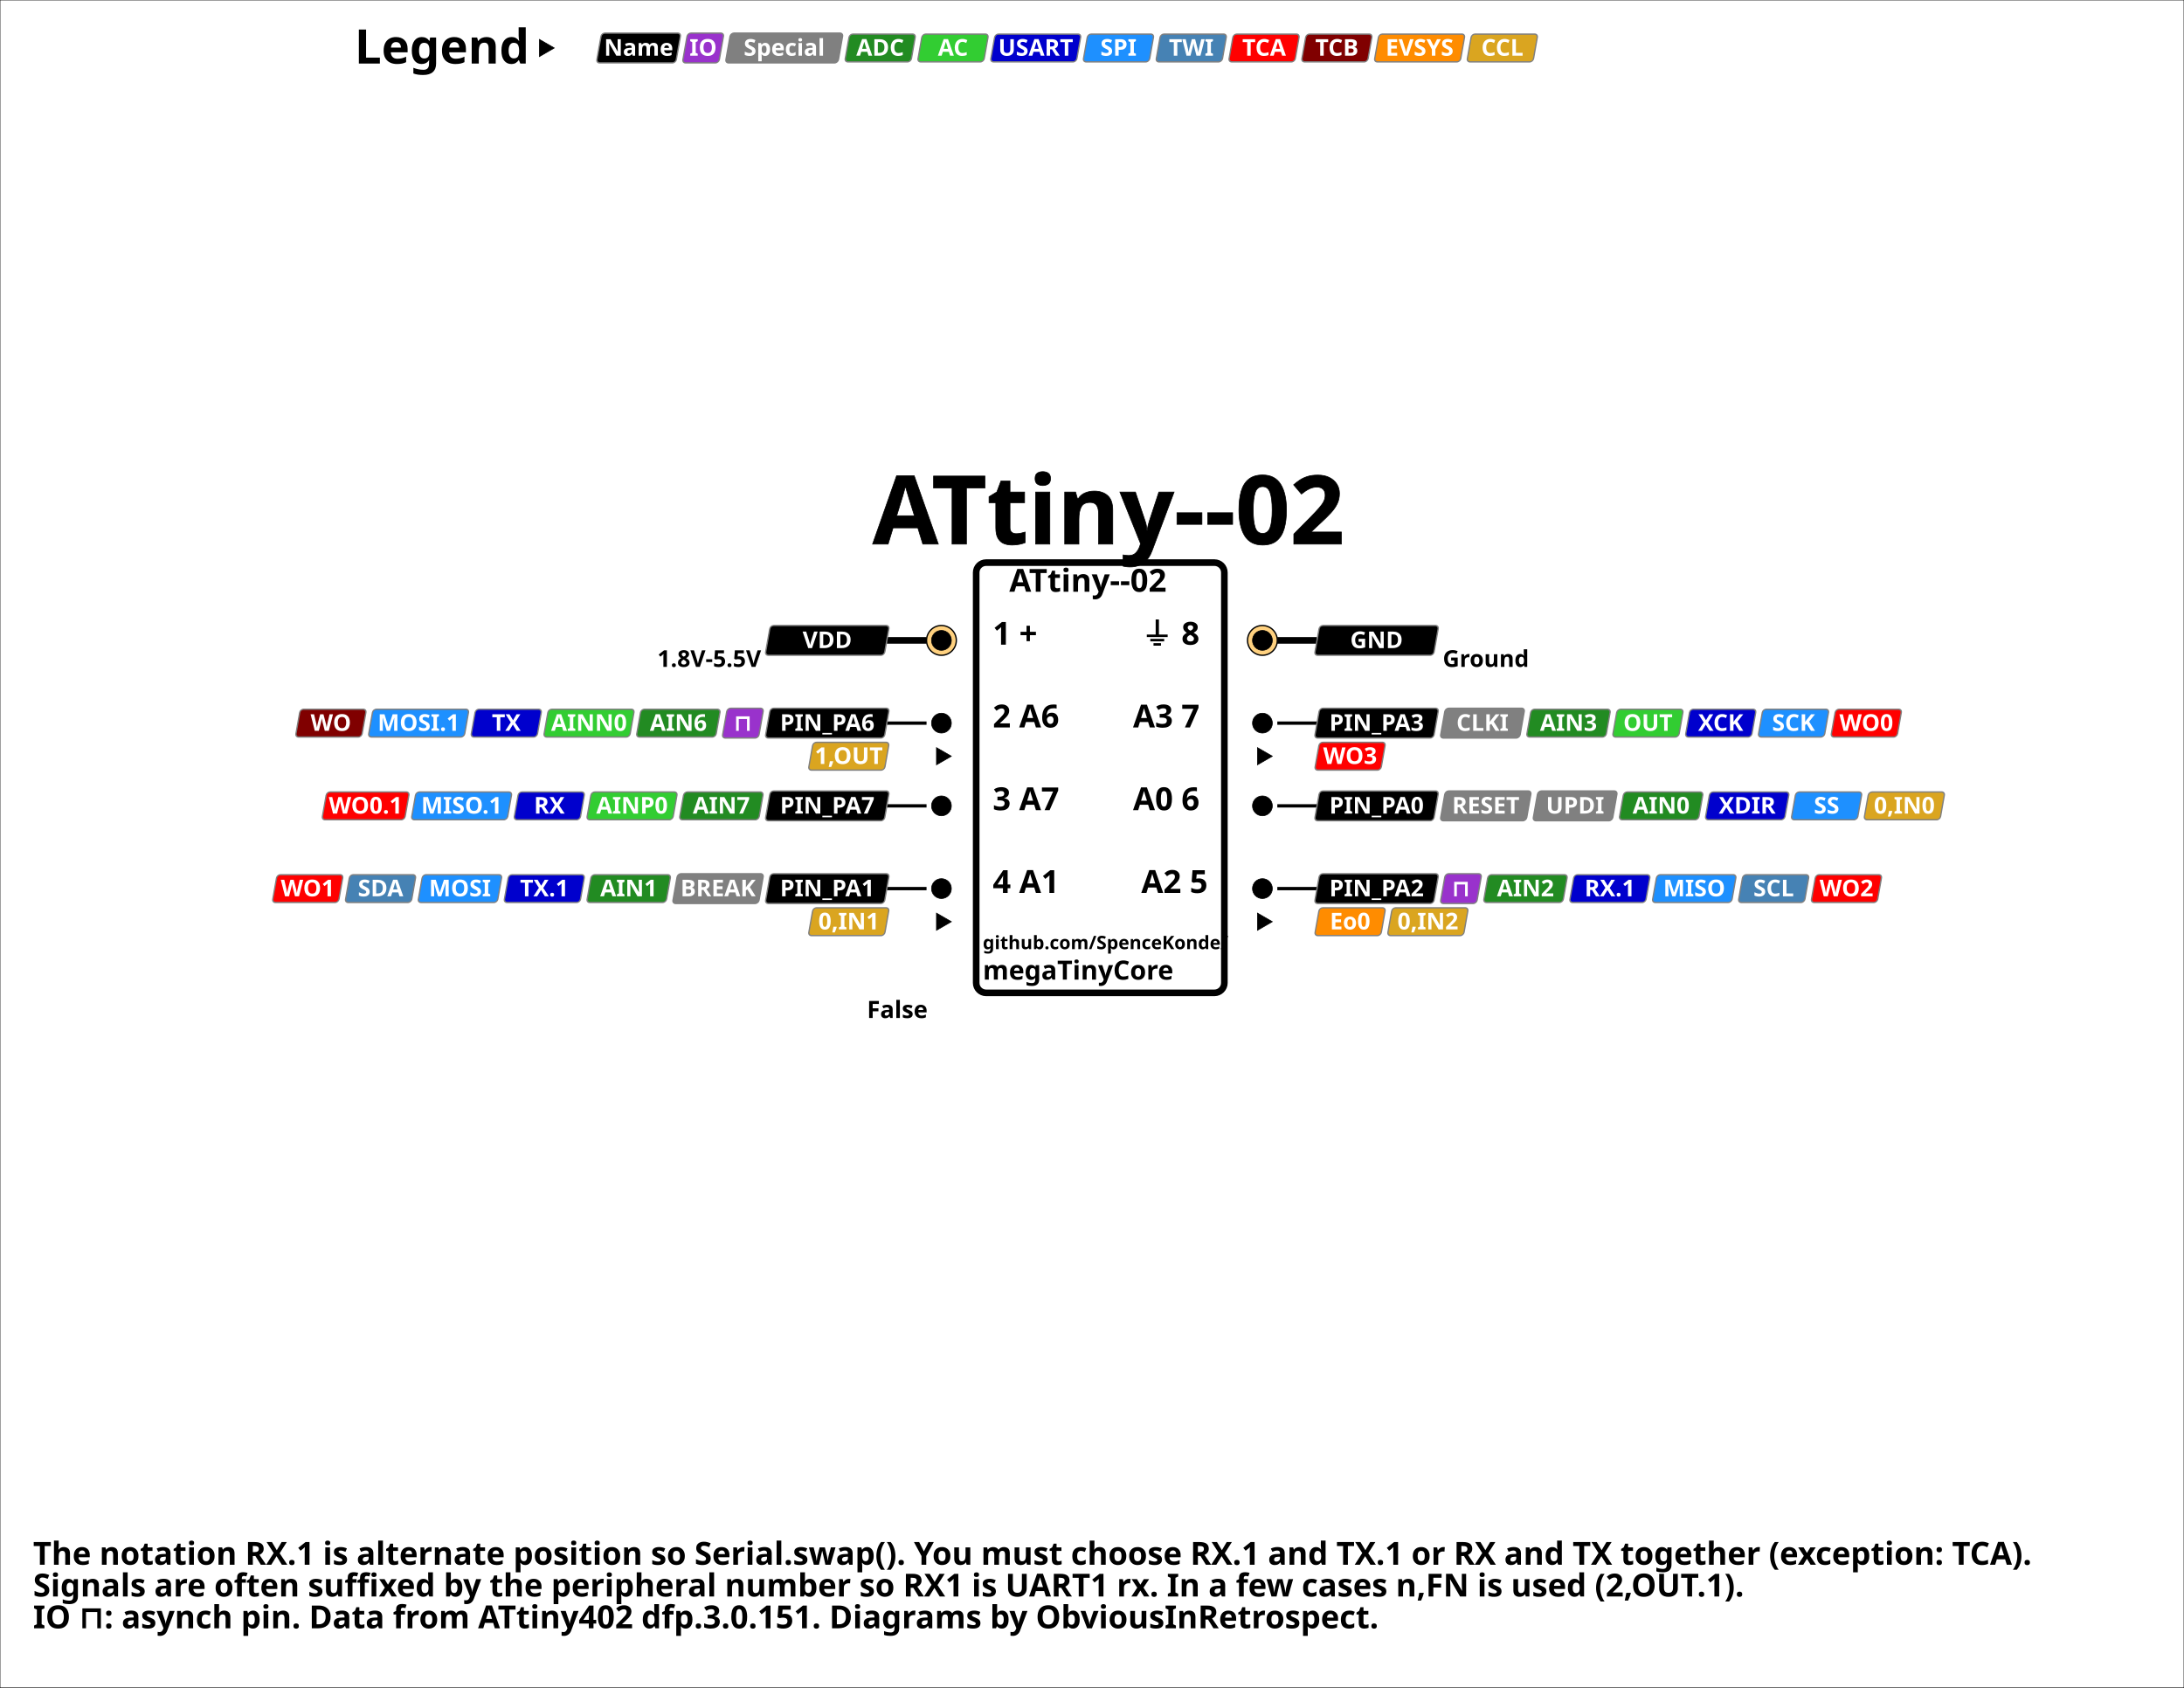
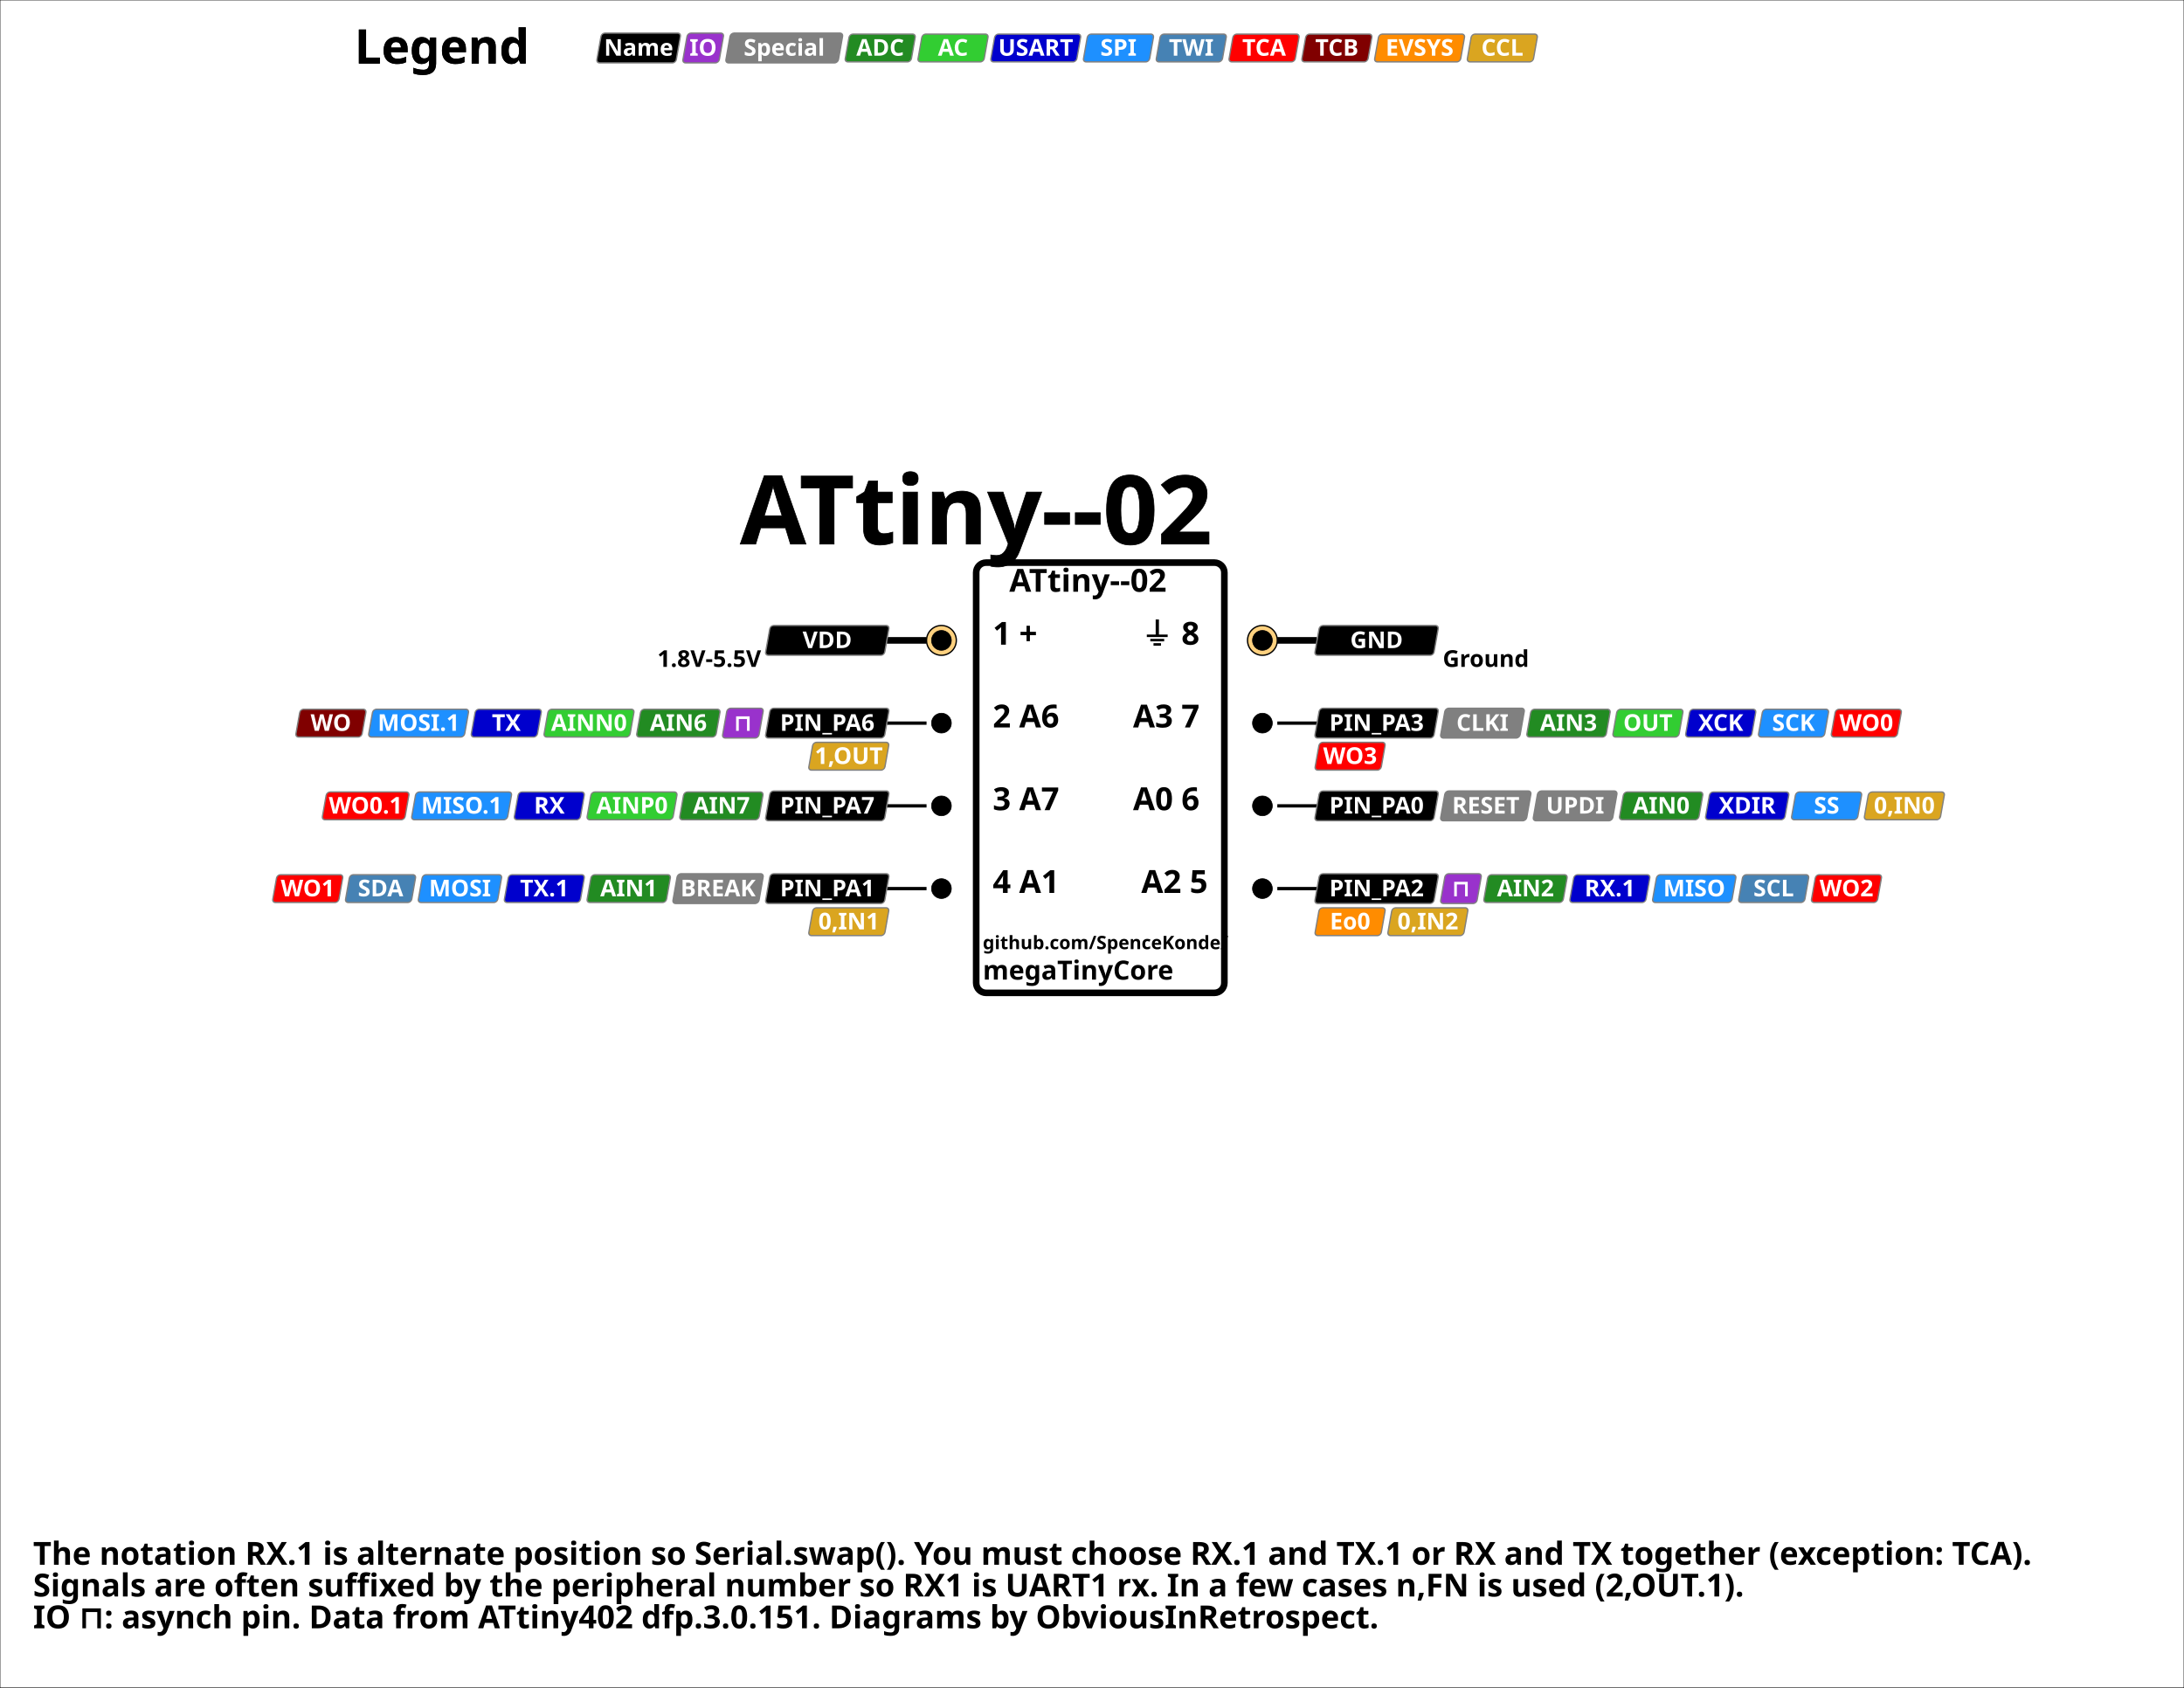
<svg xmlns="http://www.w3.org/2000/svg" baseProfile="full" height="215.9mm" version="1.1" viewBox="0 0 3300 2550" width="279.4mm">
  <defs>
    <style type="text/css">@font-face {
  font-family: 'BenchNine';
  font-style: normal;
  font-weight: 300;
  src: url(https://fonts.gstatic.com/s/benchnine/v16/ahcev8612zF4jxrwMosT--thgmy4.ttf) format('truetype');
}
@font-face {
  font-family: 'BenchNine';
  font-style: normal;
  font-weight: 400;
  src: url(https://fonts.gstatic.com/s/benchnine/v16/ahcbv8612zF4jxrwMosbUMlx.ttf) format('truetype');
}
@font-face {
  font-family: 'BenchNine';
  font-style: normal;
  font-weight: 700;
  src: url(https://fonts.gstatic.com/s/benchnine/v16/ahcev8612zF4jxrwMosT6-xhgmy4.ttf) format('truetype');
}
@font-face {
  font-family: 'M PLUS 1 Code';
  font-style: normal;
  font-weight: 300;
  src: url(https://fonts.gstatic.com/s/mplus1code/v7/ypvMbXOOx2xFpzmYJS3N2_J2hBN6RZ5oIp8m_7jT0EHuYJg.ttf) format('truetype');
}
@font-face {
  font-family: 'M PLUS 1 Code';
  font-style: normal;
  font-weight: 400;
  src: url(https://fonts.gstatic.com/s/mplus1code/v7/ypvMbXOOx2xFpzmYJS3N2_J2hBN6RZ5oIp8m_7iN0EHuYJg.ttf) format('truetype');
}
@font-face {
  font-family: 'M PLUS 1 Code';
  font-style: normal;
  font-weight: 700;
  src: url(https://fonts.gstatic.com/s/mplus1code/v7/ypvMbXOOx2xFpzmYJS3N2_J2hBN6RZ5oIp8m_7hq10HuYJg.ttf) format('truetype');
}
@font-face {
  font-family: 'Pragati Narrow';
  font-style: normal;
  font-weight: 700;
  src: url(https://fonts.gstatic.com/s/pragatinarrow/v13/vm8sdRf0T0bS1ffgsPB7WZ-mD2ZD5cd4Epc.ttf) format('truetype');
}
@font-face {
  font-family: 'Rubik';
  font-style: normal;
  font-weight: 400;
  src: url(https://fonts.gstatic.com/s/rubik/v21/iJWZBXyIfDnIV5PNhY1KTN7Z-Yh-B4iFV0Uw.ttf) format('truetype');
}
@font-face {
  font-family: 'Ruslan Display';
  font-style: normal;
  font-weight: 400;
  src: url(https://fonts.gstatic.com/s/ruslandisplay/v22/Gw6jwczl81XcIZuckK_e3Upfdwxsn9g.ttf) format('truetype');
}
@font-face {
  font-family: 'Ubuntu';
  font-style: normal;
  font-weight: 300;
  src: url(https://fonts.gstatic.com/s/ubuntu/v20/4iCv6KVjbNBYlgoC1CzjsGyI.ttf) format('truetype');
}
@font-face {
  font-family: 'Ubuntu';
  font-style: normal;
  font-weight: 400;
  src: url(https://fonts.gstatic.com/s/ubuntu/v20/4iCs6KVjbNBYlgoKfw7z.ttf) format('truetype');
}
@font-face {
  font-family: 'Ubuntu';
  font-style: normal;
  font-weight: 500;
  src: url(https://fonts.gstatic.com/s/ubuntu/v20/4iCv6KVjbNBYlgoCjC3jsGyI.ttf) format('truetype');
}
@font-face {
  font-family: 'Ubuntu';
  font-style: normal;
  font-weight: 700;
  src: url(https://fonts.gstatic.com/s/ubuntu/v20/4iCv6KVjbNBYlgoCxCvjsGyI.ttf) format('truetype');
}
@font-face {
  font-family: 'Work Sans';
  font-style: normal;
  font-weight: 700;
  src: url(https://fonts.gstatic.com/s/worksans/v18/QGY_z_wNahGAdqQ43RhVcIgYT2Xz5u32K67QBi8Jow.ttf) format('truetype');
}
@font-face {
  font-family: 'Work Sans';
  font-style: normal;
  font-weight: 800;
  src: url(https://fonts.gstatic.com/s/worksans/v18/QGY_z_wNahGAdqQ43RhVcIgYT2Xz5u32K8nQBi8Jow.ttf) format('truetype');
}
@font-face {
  font-family: 'Work Sans';
  font-style: normal;
  font-weight: 900;
  src: url(https://fonts.gstatic.com/s/worksans/v18/QGY_z_wNahGAdqQ43RhVcIgYT2Xz5u32K-DQBi8Jow.ttf) format('truetype');
}
</style>
  </defs>
  <g transform="translate(1650.0,1275.0)">
    <rect fill="white" fill-opacity="1.0" height="2550" rx="0" ry="0" stroke="black" stroke-opacity="1.0" stroke-width="1" width="3300" x="-1650.0" y="-1275.0" />
  </g>
  <g transform="translate(1662.5,1175.0)">
    <rect fill="white" fill-opacity="0.0" height="650" rx="15" ry="15" stroke="black" stroke-opacity="1.0" stroke-width="10" width="375" x="-187.5" y="-325.0" />
  </g>
-   <text fill="black" font-family="sans-serif" font-size="144" font-stretch="normal" font-style="normal" font-weight="600" stroke="none" text-anchor="middle" x="1675" y="822.0">
+   <text fill="black" font-family="sans-serif" font-size="144" font-stretch="normal" font-style="normal" font-weight="600" stroke="none" text-anchor="middle" x="1475" y="822.0">
    <tspan fill="black" stroke="black">ATtiny--02</tspan>
  </text>
  <text fill="white" font-family="sans-serif" font-size="48" font-stretch="normal" font-style="normal" font-weight="600" stroke="none" text-anchor="start" x="1525" y="894.0">
    <tspan fill="black" stroke="none">ATtiny--02</tspan>
  </text>
  <text fill="white" font-family="sans-serif" font-size="28" font-stretch="normal" font-style="normal" font-weight="600" stroke="none" text-anchor="start" x="1485" y="1434.0">
    <tspan fill="black" stroke="none">github.com/SpenceKonde/</tspan>
  </text>
  <text fill="white" font-family="sans-serif" font-size="40" font-stretch="normal" font-style="normal" font-weight="600" stroke="none" text-anchor="start" x="1485" y="1480.0">
    <tspan fill="black" stroke="none">megaTinyCore</tspan>
    <tspan fill="black" stroke="none" x="1485" y="1520.0" />
-   </text>
-   <text fill="white" font-family="sans-serif" font-size="36" font-stretch="normal" font-style="normal" font-weight="600" stroke="none" text-anchor="start" x="1310" y="1538.0">
-     <tspan fill="black" stroke="none">False</tspan>
  </text>
  <text fill="white" font-family="sans-serif" font-size="48" font-stretch="normal" font-style="normal" font-weight="600" stroke="none" text-anchor="start" x="50" y="2364.0">
    <tspan fill="black" stroke="none">The notation RX.1 is alternate position so Serial.swap(). You must choose RX.1 and TX.1 or RX and TX together (exception: TCA).</tspan>
    <tspan fill="black" stroke="none" x="50" y="2412.0">Signals are often suffixed by the peripheral number so RX1 is UART1 rx. In a few cases n,FN is used (2,OUT.1).</tspan>
    <tspan fill="black" stroke="none" x="50" y="2460.0">IO ⊓: asynch pin.  Data from ATtiny402 dfp.3.0.151. Diagrams by ObviousInRetrospect.</tspan>
  </text>
  <text fill="white" font-family="sans-serif" font-size="48" font-stretch="normal" font-style="normal" font-weight="600" stroke="none" text-anchor="start" x="1500" y="974.0">
    <tspan fill="black" stroke="none">1 +</tspan>
    <tspan fill="black" stroke="none" x="1500" y="1099.0">2 A6</tspan>
    <tspan fill="black" stroke="none" x="1500" y="1224.0">3 A7</tspan>
    <tspan fill="black" stroke="none" x="1500" y="1349.0">4 A1</tspan>
  </text>
  <circle cx="1422.5" cy="967.5" fill="orange" fill-opacity="0.5" r="22.5" stroke="black" stroke-opacity="1" stroke-width="2" />
  <circle color="black" cx="1422.5" cy="967.5" opacity="1" r="15.0" stroke="black" />
  <g transform="translate(1340.0,967.5)">
    <polyline fill="none" opacity="1.0" points="0,0 60,0" stroke="black" stroke-width="10" />
  </g>
  <g transform="translate(1250.0,967.5)">
    <rect fill="black" fill-opacity="1.0" height="45" rx="5" ry="5" stroke="grey" stroke-opacity="1.0" stroke-width="2" transform="skewX(-10)" width="180" x="-90.0" y="-22.5" />
    <text fill="white" font-family="sans-serif" font-size="35" font-stretch="normal" font-style="normal" font-weight="600" stroke="black" stroke-opacity="0" stroke-width="0.0" text-anchor="middle" x="0" y="11.667">VDD</text>
  </g>
  <text fill="black" font-family="sans-serif" font-size="35" font-stretch="normal" font-style="normal" font-weight="600" text-anchor="end" x="1150" y="1007.5">1.8V-5.5V</text>
  <circle color="black" cx="1422.5" cy="1092.5" opacity="1" r="15.0" stroke="black" />
  <g transform="translate(1340.0,1092.5)">
    <polyline fill="none" opacity="1.0" points="0,0 60,0" stroke="black" stroke-width="5" />
  </g>
  <g transform="translate(1250.0,1092.5)">
    <rect fill="black" fill-opacity="1.0" height="45" rx="5" ry="5" stroke="grey" stroke-opacity="1.0" stroke-width="2" transform="skewX(-10)" width="180" x="-90.0" y="-22.5" />
    <text fill="white" font-family="sans-serif" font-size="35" font-stretch="normal" font-style="normal" font-weight="600" stroke="black" stroke-opacity="0" stroke-width="0.0" text-anchor="middle" x="0" y="11.667">PIN_PA6</text>
  </g>
  <g transform="translate(1122.5,1092.5)">
    <rect fill="darkorchid" fill-opacity="1.0" height="45" rx="5" ry="5" stroke="grey" stroke-opacity="1.0" stroke-width="2" transform="skewX(-10)" width="55" x="-27.5" y="-22.5" />
    <text fill="white" font-family="sans-serif" font-size="35" font-stretch="normal" font-style="normal" font-weight="600" stroke="black" stroke-opacity="0" stroke-width="0.0" text-anchor="middle" x="0" y="11.667">⊓</text>
  </g>
  <g transform="translate(1025.0,1092.5)">
    <rect fill="forestgreen" fill-opacity="1.0" height="42" rx="5" ry="5" stroke="grey" stroke-opacity="1.0" stroke-width="2" transform="skewX(-10)" width="120" x="-60.0" y="-21.0" />
    <text fill="white" font-family="sans-serif" font-size="35" font-stretch="normal" font-style="normal" font-weight="600" stroke="black" stroke-opacity="0" stroke-width="0.0" text-anchor="middle" x="0" y="11.667">AIN6</text>
  </g>
  <g transform="translate(890.0,1092.5)">
    <rect fill="limegreen" fill-opacity="1.0" height="42" rx="5" ry="5" stroke="grey" stroke-opacity="1.0" stroke-width="2" transform="skewX(-10)" width="130" x="-65.0" y="-21.0" />
    <text fill="white" font-family="sans-serif" font-size="35" font-stretch="normal" font-style="normal" font-weight="600" stroke="black" stroke-opacity="0" stroke-width="0.0" text-anchor="middle" x="0" y="11.667">AINN0</text>
  </g>
  <g transform="translate(765.0,1092.5)">
    <rect fill="mediumblue" fill-opacity="1.0" height="42" rx="5" ry="5" stroke="grey" stroke-opacity="1.0" stroke-width="2" transform="skewX(-10)" width="100" x="-50.0" y="-21.0" />
    <text fill="white" font-family="sans-serif" font-size="35" font-stretch="normal" font-style="normal" font-weight="600" stroke="black" stroke-opacity="0" stroke-width="0.0" text-anchor="middle" x="0" y="11.667">TX</text>
  </g>
  <g transform="translate(632.5,1092.5)">
    <rect fill="dodgerblue" fill-opacity="1.0" height="42" rx="5" ry="5" stroke="grey" stroke-opacity="1.0" stroke-width="2" transform="skewX(-10)" width="145" x="-72.5" y="-21.0" />
    <text fill="white" font-family="sans-serif" font-size="35" font-stretch="normal" font-style="normal" font-weight="600" stroke="black" stroke-opacity="0" stroke-width="0.0" text-anchor="middle" x="0" y="11.667">MOSI.1</text>
  </g>
  <g transform="translate(500.0,1092.5)">
    <rect fill="maroon" fill-opacity="1.0" height="42" rx="5" ry="5" stroke="grey" stroke-opacity="1.0" stroke-width="2" transform="skewX(-10)" width="100" x="-50.0" y="-21.0" />
    <text fill="white" font-family="sans-serif" font-size="35" font-stretch="normal" font-style="normal" font-weight="600" stroke="black" stroke-opacity="0" stroke-width="0.0" text-anchor="middle" x="0" y="11.667">WO</text>
  </g>
-   <g transform="translate(1422.5,1142.5)">
-     <polygon fill="black" opacity="1" points="-7.5,12.99 -7.5,-12.99 15.0,0" stroke="black" />
-   </g>
  <g transform="translate(1340.0,1142.5)">
    <polyline fill="none" opacity="1.0" points="0,0 60,0" stroke="white" stroke-width="1" />
  </g>
  <g transform="translate(1282.5,1142.5)">
    <rect fill="goldenrod" fill-opacity="1.0" height="42" rx="5" ry="5" stroke="grey" stroke-opacity="1.0" stroke-width="2" transform="skewX(-10)" width="115" x="-57.5" y="-21.0" />
    <text fill="white" font-family="sans-serif" font-size="35" font-stretch="normal" font-style="normal" font-weight="600" stroke="black" stroke-opacity="0" stroke-width="0.0" text-anchor="middle" x="0" y="11.667">1,OUT</text>
  </g>
  <circle color="black" cx="1422.5" cy="1217.5" opacity="1" r="15.0" stroke="black" />
  <g transform="translate(1340.0,1217.5)">
    <polyline fill="none" opacity="1.0" points="0,0 60,0" stroke="black" stroke-width="5" />
  </g>
  <g transform="translate(1250.0,1217.5)">
    <rect fill="black" fill-opacity="1.0" height="45" rx="5" ry="5" stroke="grey" stroke-opacity="1.0" stroke-width="2" transform="skewX(-10)" width="180" x="-90.0" y="-22.5" />
    <text fill="white" font-family="sans-serif" font-size="35" font-stretch="normal" font-style="normal" font-weight="600" stroke="black" stroke-opacity="0" stroke-width="0.0" text-anchor="middle" x="0" y="11.667">PIN_PA7</text>
  </g>
  <g transform="translate(1090.0,1217.5)">
    <rect fill="forestgreen" fill-opacity="1.0" height="42" rx="5" ry="5" stroke="grey" stroke-opacity="1.0" stroke-width="2" transform="skewX(-10)" width="120" x="-60.0" y="-21.0" />
    <text fill="white" font-family="sans-serif" font-size="35" font-stretch="normal" font-style="normal" font-weight="600" stroke="black" stroke-opacity="0" stroke-width="0.0" text-anchor="middle" x="0" y="11.667">AIN7</text>
  </g>
  <g transform="translate(955.0,1217.5)">
    <rect fill="limegreen" fill-opacity="1.0" height="42" rx="5" ry="5" stroke="grey" stroke-opacity="1.0" stroke-width="2" transform="skewX(-10)" width="130" x="-65.0" y="-21.0" />
    <text fill="white" font-family="sans-serif" font-size="35" font-stretch="normal" font-style="normal" font-weight="600" stroke="black" stroke-opacity="0" stroke-width="0.0" text-anchor="middle" x="0" y="11.667">AINP0</text>
  </g>
  <g transform="translate(830.0,1217.5)">
    <rect fill="mediumblue" fill-opacity="1.0" height="42" rx="5" ry="5" stroke="grey" stroke-opacity="1.0" stroke-width="2" transform="skewX(-10)" width="100" x="-50.0" y="-21.0" />
    <text fill="white" font-family="sans-serif" font-size="35" font-stretch="normal" font-style="normal" font-weight="600" stroke="black" stroke-opacity="0" stroke-width="0.0" text-anchor="middle" x="0" y="11.667">RX</text>
  </g>
  <g transform="translate(697.5,1217.5)">
    <rect fill="dodgerblue" fill-opacity="1.0" height="42" rx="5" ry="5" stroke="grey" stroke-opacity="1.0" stroke-width="2" transform="skewX(-10)" width="145" x="-72.5" y="-21.0" />
    <text fill="white" font-family="sans-serif" font-size="35" font-stretch="normal" font-style="normal" font-weight="600" stroke="black" stroke-opacity="0" stroke-width="0.0" text-anchor="middle" x="0" y="11.667">MISO.1</text>
  </g>
  <g transform="translate(552.5,1217.5)">
    <rect fill="red" fill-opacity="1.0" height="42" rx="5" ry="5" stroke="grey" stroke-opacity="1.0" stroke-width="2" transform="skewX(-10)" width="125" x="-62.5" y="-21.0" />
    <text fill="white" font-family="sans-serif" font-size="35" font-stretch="normal" font-style="normal" font-weight="600" stroke="black" stroke-opacity="0" stroke-width="0.0" text-anchor="middle" x="0" y="11.667">WO0.1</text>
  </g>
  <circle color="black" cx="1422.5" cy="1342.5" opacity="1" r="15.0" stroke="black" />
  <g transform="translate(1340.0,1342.5)">
    <polyline fill="none" opacity="1.0" points="0,0 60,0" stroke="black" stroke-width="5" />
  </g>
  <g transform="translate(1250.0,1342.5)">
    <rect fill="black" fill-opacity="1.0" height="45" rx="5" ry="5" stroke="grey" stroke-opacity="1.0" stroke-width="2" transform="skewX(-10)" width="180" x="-90.0" y="-22.5" />
    <text fill="white" font-family="sans-serif" font-size="35" font-stretch="normal" font-style="normal" font-weight="600" stroke="black" stroke-opacity="0" stroke-width="0.0" text-anchor="middle" x="0" y="11.667">PIN_PA1</text>
  </g>
  <g transform="translate(1085.0,1342.5)">
    <rect fill="grey" fill-opacity="1.0" height="45" rx="5" ry="5" stroke="grey" stroke-opacity="1.0" stroke-width="2" transform="skewX(-10)" width="130" x="-65.0" y="-22.5" />
    <text fill="white" font-family="sans-serif" font-size="35" font-stretch="normal" font-style="normal" font-weight="600" stroke="black" stroke-opacity="0" stroke-width="0.0" text-anchor="middle" x="0" y="11.667">BREAK</text>
  </g>
  <g transform="translate(950.0,1342.5)">
    <rect fill="forestgreen" fill-opacity="1.0" height="42" rx="5" ry="5" stroke="grey" stroke-opacity="1.0" stroke-width="2" transform="skewX(-10)" width="120" x="-60.0" y="-21.0" />
    <text fill="white" font-family="sans-serif" font-size="35" font-stretch="normal" font-style="normal" font-weight="600" stroke="black" stroke-opacity="0" stroke-width="0.0" text-anchor="middle" x="0" y="11.667">AIN1</text>
  </g>
  <g transform="translate(822.5,1342.5)">
    <rect fill="mediumblue" fill-opacity="1.0" height="42" rx="5" ry="5" stroke="grey" stroke-opacity="1.0" stroke-width="2" transform="skewX(-10)" width="115" x="-57.5" y="-21.0" />
    <text fill="white" font-family="sans-serif" font-size="35" font-stretch="normal" font-style="normal" font-weight="600" stroke="black" stroke-opacity="0" stroke-width="0.0" text-anchor="middle" x="0" y="11.667">TX.1</text>
  </g>
  <g transform="translate(695.0,1342.5)">
    <rect fill="dodgerblue" fill-opacity="1.0" height="42" rx="5" ry="5" stroke="grey" stroke-opacity="1.0" stroke-width="2" transform="skewX(-10)" width="120" x="-60.0" y="-21.0" />
    <text fill="white" font-family="sans-serif" font-size="35" font-stretch="normal" font-style="normal" font-weight="600" stroke="black" stroke-opacity="0" stroke-width="0.0" text-anchor="middle" x="0" y="11.667">MOSI</text>
  </g>
  <g transform="translate(575.0,1342.5)">
    <rect fill="steelblue" fill-opacity="1.0" height="42" rx="5" ry="5" stroke="grey" stroke-opacity="1.0" stroke-width="2" transform="skewX(-10)" width="100" x="-50.0" y="-21.0" />
    <text fill="white" font-family="sans-serif" font-size="35" font-stretch="normal" font-style="normal" font-weight="600" stroke="black" stroke-opacity="0" stroke-width="0.0" text-anchor="middle" x="0" y="11.667">SDA</text>
  </g>
  <g transform="translate(465.0,1342.5)">
    <rect fill="red" fill-opacity="1.0" height="42" rx="5" ry="5" stroke="grey" stroke-opacity="1.0" stroke-width="2" transform="skewX(-10)" width="100" x="-50.0" y="-21.0" />
    <text fill="white" font-family="sans-serif" font-size="35" font-stretch="normal" font-style="normal" font-weight="600" stroke="black" stroke-opacity="0" stroke-width="0.0" text-anchor="middle" x="0" y="11.667">WO1</text>
-   </g>
-   <g transform="translate(1422.5,1392.5)">
-     <polygon fill="black" opacity="1" points="-7.5,12.99 -7.5,-12.99 15.0,0" stroke="black" />
  </g>
  <g transform="translate(1340.0,1392.5)">
    <polyline fill="none" opacity="1.0" points="0,0 60,0" stroke="white" stroke-width="1" />
  </g>
  <g transform="translate(1282.5,1392.5)">
    <rect fill="goldenrod" fill-opacity="1.0" height="42" rx="5" ry="5" stroke="grey" stroke-opacity="1.0" stroke-width="2" transform="skewX(-10)" width="115" x="-57.5" y="-21.0" />
    <text fill="white" font-family="sans-serif" font-size="35" font-stretch="normal" font-style="normal" font-weight="600" stroke="black" stroke-opacity="0" stroke-width="0.0" text-anchor="middle" x="0" y="11.667">0,IN1</text>
  </g>
  <circle cx="1907.5" cy="967.5" fill="orange" fill-opacity="0.5" r="22.5" stroke="black" stroke-opacity="1" stroke-width="2" />
  <circle color="black" cx="1907.5" cy="967.5" opacity="1" r="15.0" stroke="black" />
  <g transform="translate(1930.0,967.5)">
    <polyline fill="none" opacity="1.0" points="0,0 60,0" stroke="black" stroke-width="10" />
  </g>
  <g transform="translate(2080.0,967.5)">
    <rect fill="black" fill-opacity="1.0" height="45" rx="5" ry="5" stroke="grey" stroke-opacity="1.0" stroke-width="2" transform="skewX(-10)" width="180" x="-90.0" y="-22.5" />
    <text fill="white" font-family="sans-serif" font-size="35" font-stretch="normal" font-style="normal" font-weight="600" stroke="black" stroke-opacity="0" stroke-width="0.0" text-anchor="middle" x="0" y="11.667">GND</text>
  </g>
  <text fill="black" font-family="sans-serif" font-size="35" font-stretch="normal" font-style="normal" font-weight="600" text-anchor="start" x="2180" y="1007.5">Ground</text>
  <circle color="black" cx="1907.5" cy="1092.5" opacity="1" r="15.0" stroke="black" />
  <g transform="translate(1930.0,1092.5)">
    <polyline fill="none" opacity="1.0" points="0,0 60,0" stroke="black" stroke-width="5" />
  </g>
  <g transform="translate(2080.0,1092.5)">
    <rect fill="black" fill-opacity="1.0" height="45" rx="5" ry="5" stroke="grey" stroke-opacity="1.0" stroke-width="2" transform="skewX(-10)" width="180" x="-90.0" y="-22.5" />
    <text fill="white" font-family="sans-serif" font-size="35" font-stretch="normal" font-style="normal" font-weight="600" stroke="black" stroke-opacity="0" stroke-width="0.0" text-anchor="middle" x="0" y="11.667">PIN_PA3</text>
  </g>
  <g transform="translate(2240.0,1092.5)">
    <rect fill="grey" fill-opacity="1.0" height="45" rx="5" ry="5" stroke="grey" stroke-opacity="1.0" stroke-width="2" transform="skewX(-10)" width="120" x="-60.0" y="-22.5" />
    <text fill="white" font-family="sans-serif" font-size="35" font-stretch="normal" font-style="normal" font-weight="600" stroke="black" stroke-opacity="0" stroke-width="0.0" text-anchor="middle" x="0" y="11.667">CLKI</text>
  </g>
  <g transform="translate(2370.0,1092.5)">
    <rect fill="forestgreen" fill-opacity="1.0" height="42" rx="5" ry="5" stroke="grey" stroke-opacity="1.0" stroke-width="2" transform="skewX(-10)" width="120" x="-60.0" y="-21.0" />
    <text fill="white" font-family="sans-serif" font-size="35" font-stretch="normal" font-style="normal" font-weight="600" stroke="black" stroke-opacity="0" stroke-width="0.0" text-anchor="middle" x="0" y="11.667">AIN3</text>
  </g>
  <g transform="translate(2490.0,1092.5)">
    <rect fill="limegreen" fill-opacity="1.0" height="42" rx="5" ry="5" stroke="grey" stroke-opacity="1.0" stroke-width="2" transform="skewX(-10)" width="100" x="-50.0" y="-21.0" />
    <text fill="white" font-family="sans-serif" font-size="35" font-stretch="normal" font-style="normal" font-weight="600" stroke="black" stroke-opacity="0" stroke-width="0.0" text-anchor="middle" x="0" y="11.667">OUT</text>
  </g>
  <g transform="translate(2600.0,1092.5)">
    <rect fill="mediumblue" fill-opacity="1.0" height="42" rx="5" ry="5" stroke="grey" stroke-opacity="1.0" stroke-width="2" transform="skewX(-10)" width="100" x="-50.0" y="-21.0" />
    <text fill="white" font-family="sans-serif" font-size="35" font-stretch="normal" font-style="normal" font-weight="600" stroke="black" stroke-opacity="0" stroke-width="0.0" text-anchor="middle" x="0" y="11.667">XCK</text>
  </g>
  <g transform="translate(2710.0,1092.5)">
    <rect fill="dodgerblue" fill-opacity="1.0" height="42" rx="5" ry="5" stroke="grey" stroke-opacity="1.0" stroke-width="2" transform="skewX(-10)" width="100" x="-50.0" y="-21.0" />
    <text fill="white" font-family="sans-serif" font-size="35" font-stretch="normal" font-style="normal" font-weight="600" stroke="black" stroke-opacity="0" stroke-width="0.0" text-anchor="middle" x="0" y="11.667">SCK</text>
  </g>
  <g transform="translate(2820.0,1092.5)">
    <rect fill="red" fill-opacity="1.0" height="42" rx="5" ry="5" stroke="grey" stroke-opacity="1.0" stroke-width="2" transform="skewX(-10)" width="100" x="-50.0" y="-21.0" />
    <text fill="white" font-family="sans-serif" font-size="35" font-stretch="normal" font-style="normal" font-weight="600" stroke="black" stroke-opacity="0" stroke-width="0.0" text-anchor="middle" x="0" y="11.667">WO0</text>
  </g>
-   <g transform="translate(1907.5,1142.5)">
-     <polygon fill="black" opacity="1" points="-7.5,12.99 -7.5,-12.99 15.0,0" stroke="black" />
-   </g>
  <g transform="translate(1930.0,1142.5)">
    <polyline fill="none" opacity="1.0" points="0,0 60,0" stroke="white" stroke-width="1" />
  </g>
  <g transform="translate(2040.0,1142.5)">
    <rect fill="red" fill-opacity="1.0" height="42" rx="5" ry="5" stroke="grey" stroke-opacity="1.0" stroke-width="2" transform="skewX(-10)" width="100" x="-50.0" y="-21.0" />
    <text fill="white" font-family="sans-serif" font-size="35" font-stretch="normal" font-style="normal" font-weight="600" stroke="black" stroke-opacity="0" stroke-width="0.0" text-anchor="middle" x="0" y="11.667">WO3</text>
  </g>
  <circle color="black" cx="1907.5" cy="1217.5" opacity="1" r="15.0" stroke="black" />
  <g transform="translate(1930.0,1217.5)">
    <polyline fill="none" opacity="1.0" points="0,0 60,0" stroke="black" stroke-width="5" />
  </g>
  <g transform="translate(2080.0,1217.5)">
    <rect fill="black" fill-opacity="1.0" height="45" rx="5" ry="5" stroke="grey" stroke-opacity="1.0" stroke-width="2" transform="skewX(-10)" width="180" x="-90.0" y="-22.5" />
    <text fill="white" font-family="sans-serif" font-size="35" font-stretch="normal" font-style="normal" font-weight="600" stroke="black" stroke-opacity="0" stroke-width="0.0" text-anchor="middle" x="0" y="11.667">PIN_PA0</text>
  </g>
  <g transform="translate(2245.0,1217.5)">
    <rect fill="grey" fill-opacity="1.0" height="45" rx="5" ry="5" stroke="grey" stroke-opacity="1.0" stroke-width="2" transform="skewX(-10)" width="130" x="-65.0" y="-22.5" />
    <text fill="white" font-family="sans-serif" font-size="35" font-stretch="normal" font-style="normal" font-weight="600" stroke="black" stroke-opacity="0" stroke-width="0.0" text-anchor="middle" x="0" y="11.667">RESET</text>
  </g>
  <g transform="translate(2380.0,1217.5)">
    <rect fill="grey" fill-opacity="1.0" height="45" rx="5" ry="5" stroke="grey" stroke-opacity="1.0" stroke-width="2" transform="skewX(-10)" width="120" x="-60.0" y="-22.5" />
    <text fill="white" font-family="sans-serif" font-size="35" font-stretch="normal" font-style="normal" font-weight="600" stroke="black" stroke-opacity="0" stroke-width="0.0" text-anchor="middle" x="0" y="11.667">UPDI</text>
  </g>
  <g transform="translate(2510.0,1217.5)">
    <rect fill="forestgreen" fill-opacity="1.0" height="42" rx="5" ry="5" stroke="grey" stroke-opacity="1.0" stroke-width="2" transform="skewX(-10)" width="120" x="-60.0" y="-21.0" />
    <text fill="white" font-family="sans-serif" font-size="35" font-stretch="normal" font-style="normal" font-weight="600" stroke="black" stroke-opacity="0" stroke-width="0.0" text-anchor="middle" x="0" y="11.667">AIN0</text>
  </g>
  <g transform="translate(2640.0,1217.5)">
    <rect fill="mediumblue" fill-opacity="1.0" height="42" rx="5" ry="5" stroke="grey" stroke-opacity="1.0" stroke-width="2" transform="skewX(-10)" width="120" x="-60.0" y="-21.0" />
    <text fill="white" font-family="sans-serif" font-size="35" font-stretch="normal" font-style="normal" font-weight="600" stroke="black" stroke-opacity="0" stroke-width="0.0" text-anchor="middle" x="0" y="11.667">XDIR</text>
  </g>
  <g transform="translate(2760.0,1217.5)">
    <rect fill="dodgerblue" fill-opacity="1.0" height="42" rx="5" ry="5" stroke="grey" stroke-opacity="1.0" stroke-width="2" transform="skewX(-10)" width="100" x="-50.0" y="-21.0" />
    <text fill="white" font-family="sans-serif" font-size="35" font-stretch="normal" font-style="normal" font-weight="600" stroke="black" stroke-opacity="0" stroke-width="0.0" text-anchor="middle" x="0" y="11.667">SS</text>
  </g>
  <g transform="translate(2877.5,1217.5)">
    <rect fill="goldenrod" fill-opacity="1.0" height="42" rx="5" ry="5" stroke="grey" stroke-opacity="1.0" stroke-width="2" transform="skewX(-10)" width="115" x="-57.5" y="-21.0" />
    <text fill="white" font-family="sans-serif" font-size="35" font-stretch="normal" font-style="normal" font-weight="600" stroke="black" stroke-opacity="0" stroke-width="0.0" text-anchor="middle" x="0" y="11.667">0,IN0</text>
  </g>
  <circle color="black" cx="1907.5" cy="1342.5" opacity="1" r="15.0" stroke="black" />
  <g transform="translate(1930.0,1342.5)">
    <polyline fill="none" opacity="1.0" points="0,0 60,0" stroke="black" stroke-width="5" />
  </g>
  <g transform="translate(2080.0,1342.5)">
    <rect fill="black" fill-opacity="1.0" height="45" rx="5" ry="5" stroke="grey" stroke-opacity="1.0" stroke-width="2" transform="skewX(-10)" width="180" x="-90.0" y="-22.5" />
    <text fill="white" font-family="sans-serif" font-size="35" font-stretch="normal" font-style="normal" font-weight="600" stroke="black" stroke-opacity="0" stroke-width="0.0" text-anchor="middle" x="0" y="11.667">PIN_PA2</text>
  </g>
  <g transform="translate(2207.5,1342.5)">
    <rect fill="darkorchid" fill-opacity="1.0" height="45" rx="5" ry="5" stroke="grey" stroke-opacity="1.0" stroke-width="2" transform="skewX(-10)" width="55" x="-27.5" y="-22.5" />
    <text fill="white" font-family="sans-serif" font-size="35" font-stretch="normal" font-style="normal" font-weight="600" stroke="black" stroke-opacity="0" stroke-width="0.0" text-anchor="middle" x="0" y="11.667">⊓</text>
  </g>
  <g transform="translate(2305.0,1342.5)">
    <rect fill="forestgreen" fill-opacity="1.0" height="42" rx="5" ry="5" stroke="grey" stroke-opacity="1.0" stroke-width="2" transform="skewX(-10)" width="120" x="-60.0" y="-21.0" />
    <text fill="white" font-family="sans-serif" font-size="35" font-stretch="normal" font-style="normal" font-weight="600" stroke="black" stroke-opacity="0" stroke-width="0.0" text-anchor="middle" x="0" y="11.667">AIN2</text>
  </g>
  <g transform="translate(2432.5,1342.5)">
    <rect fill="mediumblue" fill-opacity="1.0" height="42" rx="5" ry="5" stroke="grey" stroke-opacity="1.0" stroke-width="2" transform="skewX(-10)" width="115" x="-57.5" y="-21.0" />
    <text fill="white" font-family="sans-serif" font-size="35" font-stretch="normal" font-style="normal" font-weight="600" stroke="black" stroke-opacity="0" stroke-width="0.0" text-anchor="middle" x="0" y="11.667">RX.1</text>
  </g>
  <g transform="translate(2560.0,1342.5)">
    <rect fill="dodgerblue" fill-opacity="1.0" height="42" rx="5" ry="5" stroke="grey" stroke-opacity="1.0" stroke-width="2" transform="skewX(-10)" width="120" x="-60.0" y="-21.0" />
    <text fill="white" font-family="sans-serif" font-size="35" font-stretch="normal" font-style="normal" font-weight="600" stroke="black" stroke-opacity="0" stroke-width="0.0" text-anchor="middle" x="0" y="11.667">MISO</text>
  </g>
  <g transform="translate(2680.0,1342.5)">
    <rect fill="steelblue" fill-opacity="1.0" height="42" rx="5" ry="5" stroke="grey" stroke-opacity="1.0" stroke-width="2" transform="skewX(-10)" width="100" x="-50.0" y="-21.0" />
    <text fill="white" font-family="sans-serif" font-size="35" font-stretch="normal" font-style="normal" font-weight="600" stroke="black" stroke-opacity="0" stroke-width="0.0" text-anchor="middle" x="0" y="11.667">SCL</text>
  </g>
  <g transform="translate(2790.0,1342.5)">
    <rect fill="red" fill-opacity="1.0" height="42" rx="5" ry="5" stroke="grey" stroke-opacity="1.0" stroke-width="2" transform="skewX(-10)" width="100" x="-50.0" y="-21.0" />
    <text fill="white" font-family="sans-serif" font-size="35" font-stretch="normal" font-style="normal" font-weight="600" stroke="black" stroke-opacity="0" stroke-width="0.0" text-anchor="middle" x="0" y="11.667">WO2</text>
  </g>
-   <g transform="translate(1907.5,1392.5)">
-     <polygon fill="black" opacity="1" points="-7.5,12.99 -7.5,-12.99 15.0,0" stroke="black" />
-   </g>
  <g transform="translate(1930.0,1392.5)">
    <polyline fill="none" opacity="1.0" points="0,0 60,0" stroke="white" stroke-width="1" />
  </g>
  <g transform="translate(2040.0,1392.5)">
    <rect fill="darkorange" fill-opacity="1.0" height="42" rx="5" ry="5" stroke="grey" stroke-opacity="1.0" stroke-width="2" transform="skewX(-10)" width="100" x="-50.0" y="-21.0" />
    <text fill="white" font-family="sans-serif" font-size="35" font-stretch="normal" font-style="normal" font-weight="600" stroke="black" stroke-opacity="0" stroke-width="0.0" text-anchor="middle" x="0" y="11.667">Eo0</text>
  </g>
  <g transform="translate(2157.5,1392.5)">
    <rect fill="goldenrod" fill-opacity="1.0" height="42" rx="5" ry="5" stroke="grey" stroke-opacity="1.0" stroke-width="2" transform="skewX(-10)" width="115" x="-57.5" y="-21.0" />
    <text fill="white" font-family="sans-serif" font-size="35" font-stretch="normal" font-style="normal" font-weight="600" stroke="black" stroke-opacity="0" stroke-width="0.0" text-anchor="middle" x="0" y="11.667">0,IN2</text>
-   </g>
-   <g transform="translate(822.5,72.5)">
-     <polygon fill="black" opacity="1" points="-7.5,12.99 -7.5,-12.99 15.0,0" stroke="black" />
  </g>
  <g transform="translate(845.0,72.5)">
    <polyline fill="none" opacity="1.0" points="0,0 60,0" stroke="white" stroke-width="1" />
  </g>
  <g transform="translate(965.0,72.5)">
    <rect fill="black" fill-opacity="1.0" height="45" rx="5" ry="5" stroke="grey" stroke-opacity="1.0" stroke-width="2" transform="skewX(-10)" width="120" x="-60.0" y="-22.5" />
    <text fill="white" font-family="sans-serif" font-size="35" font-stretch="normal" font-style="normal" font-weight="600" stroke="black" stroke-opacity="0" stroke-width="0.0" text-anchor="middle" x="0" y="11.667">Name</text>
  </g>
  <g transform="translate(1062.5,72.5)">
    <rect fill="darkorchid" fill-opacity="1.0" height="45" rx="5" ry="5" stroke="grey" stroke-opacity="1.0" stroke-width="2" transform="skewX(-10)" width="55" x="-27.5" y="-22.5" />
    <text fill="white" font-family="sans-serif" font-size="35" font-stretch="normal" font-style="normal" font-weight="600" stroke="black" stroke-opacity="0" stroke-width="0.0" text-anchor="middle" x="0" y="11.667">IO</text>
  </g>
  <g transform="translate(1185.0,72.5)">
    <rect fill="grey" fill-opacity="1.0" height="45" rx="5" ry="5" stroke="grey" stroke-opacity="1.0" stroke-width="2" transform="skewX(-10)" width="170" x="-85.0" y="-22.5" />
    <text fill="white" font-family="sans-serif" font-size="35" font-stretch="normal" font-style="normal" font-weight="600" stroke="black" stroke-opacity="0" stroke-width="0.0" text-anchor="middle" x="0" y="11.667">Special</text>
  </g>
  <g transform="translate(1330.0,72.5)">
    <rect fill="forestgreen" fill-opacity="1.0" height="42" rx="5" ry="5" stroke="grey" stroke-opacity="1.0" stroke-width="2" transform="skewX(-10)" width="100" x="-50.0" y="-21.0" />
    <text fill="white" font-family="sans-serif" font-size="35" font-stretch="normal" font-style="normal" font-weight="600" stroke="black" stroke-opacity="0" stroke-width="0.0" text-anchor="middle" x="0" y="11.667">ADC</text>
  </g>
  <g transform="translate(1440.0,72.5)">
    <rect fill="limegreen" fill-opacity="1.0" height="42" rx="5" ry="5" stroke="grey" stroke-opacity="1.0" stroke-width="2" transform="skewX(-10)" width="100" x="-50.0" y="-21.0" />
    <text fill="white" font-family="sans-serif" font-size="35" font-stretch="normal" font-style="normal" font-weight="600" stroke="black" stroke-opacity="0" stroke-width="0.0" text-anchor="middle" x="0" y="11.667">AC</text>
  </g>
  <g transform="translate(1565.0,72.5)">
    <rect fill="mediumblue" fill-opacity="1.0" height="42" rx="5" ry="5" stroke="grey" stroke-opacity="1.0" stroke-width="2" transform="skewX(-10)" width="130" x="-65.0" y="-21.0" />
    <text fill="white" font-family="sans-serif" font-size="35" font-stretch="normal" font-style="normal" font-weight="600" stroke="black" stroke-opacity="0" stroke-width="0.0" text-anchor="middle" x="0" y="11.667">USART</text>
  </g>
  <g transform="translate(1690.0,72.5)">
    <rect fill="dodgerblue" fill-opacity="1.0" height="42" rx="5" ry="5" stroke="grey" stroke-opacity="1.0" stroke-width="2" transform="skewX(-10)" width="100" x="-50.0" y="-21.0" />
    <text fill="white" font-family="sans-serif" font-size="35" font-stretch="normal" font-style="normal" font-weight="600" stroke="black" stroke-opacity="0" stroke-width="0.0" text-anchor="middle" x="0" y="11.667">SPI</text>
  </g>
  <g transform="translate(1800.0,72.5)">
    <rect fill="steelblue" fill-opacity="1.0" height="42" rx="5" ry="5" stroke="grey" stroke-opacity="1.0" stroke-width="2" transform="skewX(-10)" width="100" x="-50.0" y="-21.0" />
    <text fill="white" font-family="sans-serif" font-size="35" font-stretch="normal" font-style="normal" font-weight="600" stroke="black" stroke-opacity="0" stroke-width="0.0" text-anchor="middle" x="0" y="11.667">TWI</text>
  </g>
  <g transform="translate(1910.0,72.5)">
    <rect fill="red" fill-opacity="1.0" height="42" rx="5" ry="5" stroke="grey" stroke-opacity="1.0" stroke-width="2" transform="skewX(-10)" width="100" x="-50.0" y="-21.0" />
    <text fill="white" font-family="sans-serif" font-size="35" font-stretch="normal" font-style="normal" font-weight="600" stroke="black" stroke-opacity="0" stroke-width="0.0" text-anchor="middle" x="0" y="11.667">TCA</text>
  </g>
  <g transform="translate(2020.0,72.5)">
    <rect fill="maroon" fill-opacity="1.0" height="42" rx="5" ry="5" stroke="grey" stroke-opacity="1.0" stroke-width="2" transform="skewX(-10)" width="100" x="-50.0" y="-21.0" />
    <text fill="white" font-family="sans-serif" font-size="35" font-stretch="normal" font-style="normal" font-weight="600" stroke="black" stroke-opacity="0" stroke-width="0.0" text-anchor="middle" x="0" y="11.667">TCB</text>
  </g>
  <g transform="translate(2145.0,72.5)">
    <rect fill="darkorange" fill-opacity="1.0" height="42" rx="5" ry="5" stroke="grey" stroke-opacity="1.0" stroke-width="2" transform="skewX(-10)" width="130" x="-65.0" y="-21.0" />
    <text fill="white" font-family="sans-serif" font-size="35" font-stretch="normal" font-style="normal" font-weight="600" stroke="black" stroke-opacity="0" stroke-width="0.0" text-anchor="middle" x="0" y="11.667">EVSYS</text>
  </g>
  <g transform="translate(2270.0,72.5)">
    <rect fill="goldenrod" fill-opacity="1.0" height="42" rx="5" ry="5" stroke="grey" stroke-opacity="1.0" stroke-width="2" transform="skewX(-10)" width="100" x="-50.0" y="-21.0" />
    <text fill="white" font-family="sans-serif" font-size="35" font-stretch="normal" font-style="normal" font-weight="600" stroke="black" stroke-opacity="0" stroke-width="0.0" text-anchor="middle" x="0" y="11.667">CCL</text>
  </g>
  <text fill="white" font-family="sans-serif" font-size="48" font-stretch="normal" font-style="normal" font-weight="600" stroke="none" text-anchor="end" x="1825" y="974.0">
    <tspan fill="black" stroke="none">⏚ 8</tspan>
    <tspan fill="black" stroke="none" x="1825" y="1099.0">A3 7</tspan>
    <tspan fill="black" stroke="none" x="1825" y="1224.0">A0 6</tspan>
    <tspan fill="black" stroke="none" x="1825" y="1349.0">A2 5</tspan>
  </text>
+   <g transform="translate(845.0,197.5)">
+     <polyline fill="none" opacity="1.0" points="0,0 60,0" stroke="white" stroke-width="1" />
+   </g>
  <text fill="white" font-family="sans-serif" font-size="72" font-stretch="normal" font-style="normal" font-weight="600" stroke="none" text-anchor="end" x="800" y="96.0">
    <tspan fill="black" stroke="none">Legend</tspan>
  </text>
+   <text fill="white" font-family="sans-serif" font-size="72" font-stretch="normal" font-style="normal" font-weight="600" stroke="none" text-anchor="end" x="800" y="96.0">
+     <tspan fill="black" stroke="none">Legend</tspan>
+   </text>
</svg>
